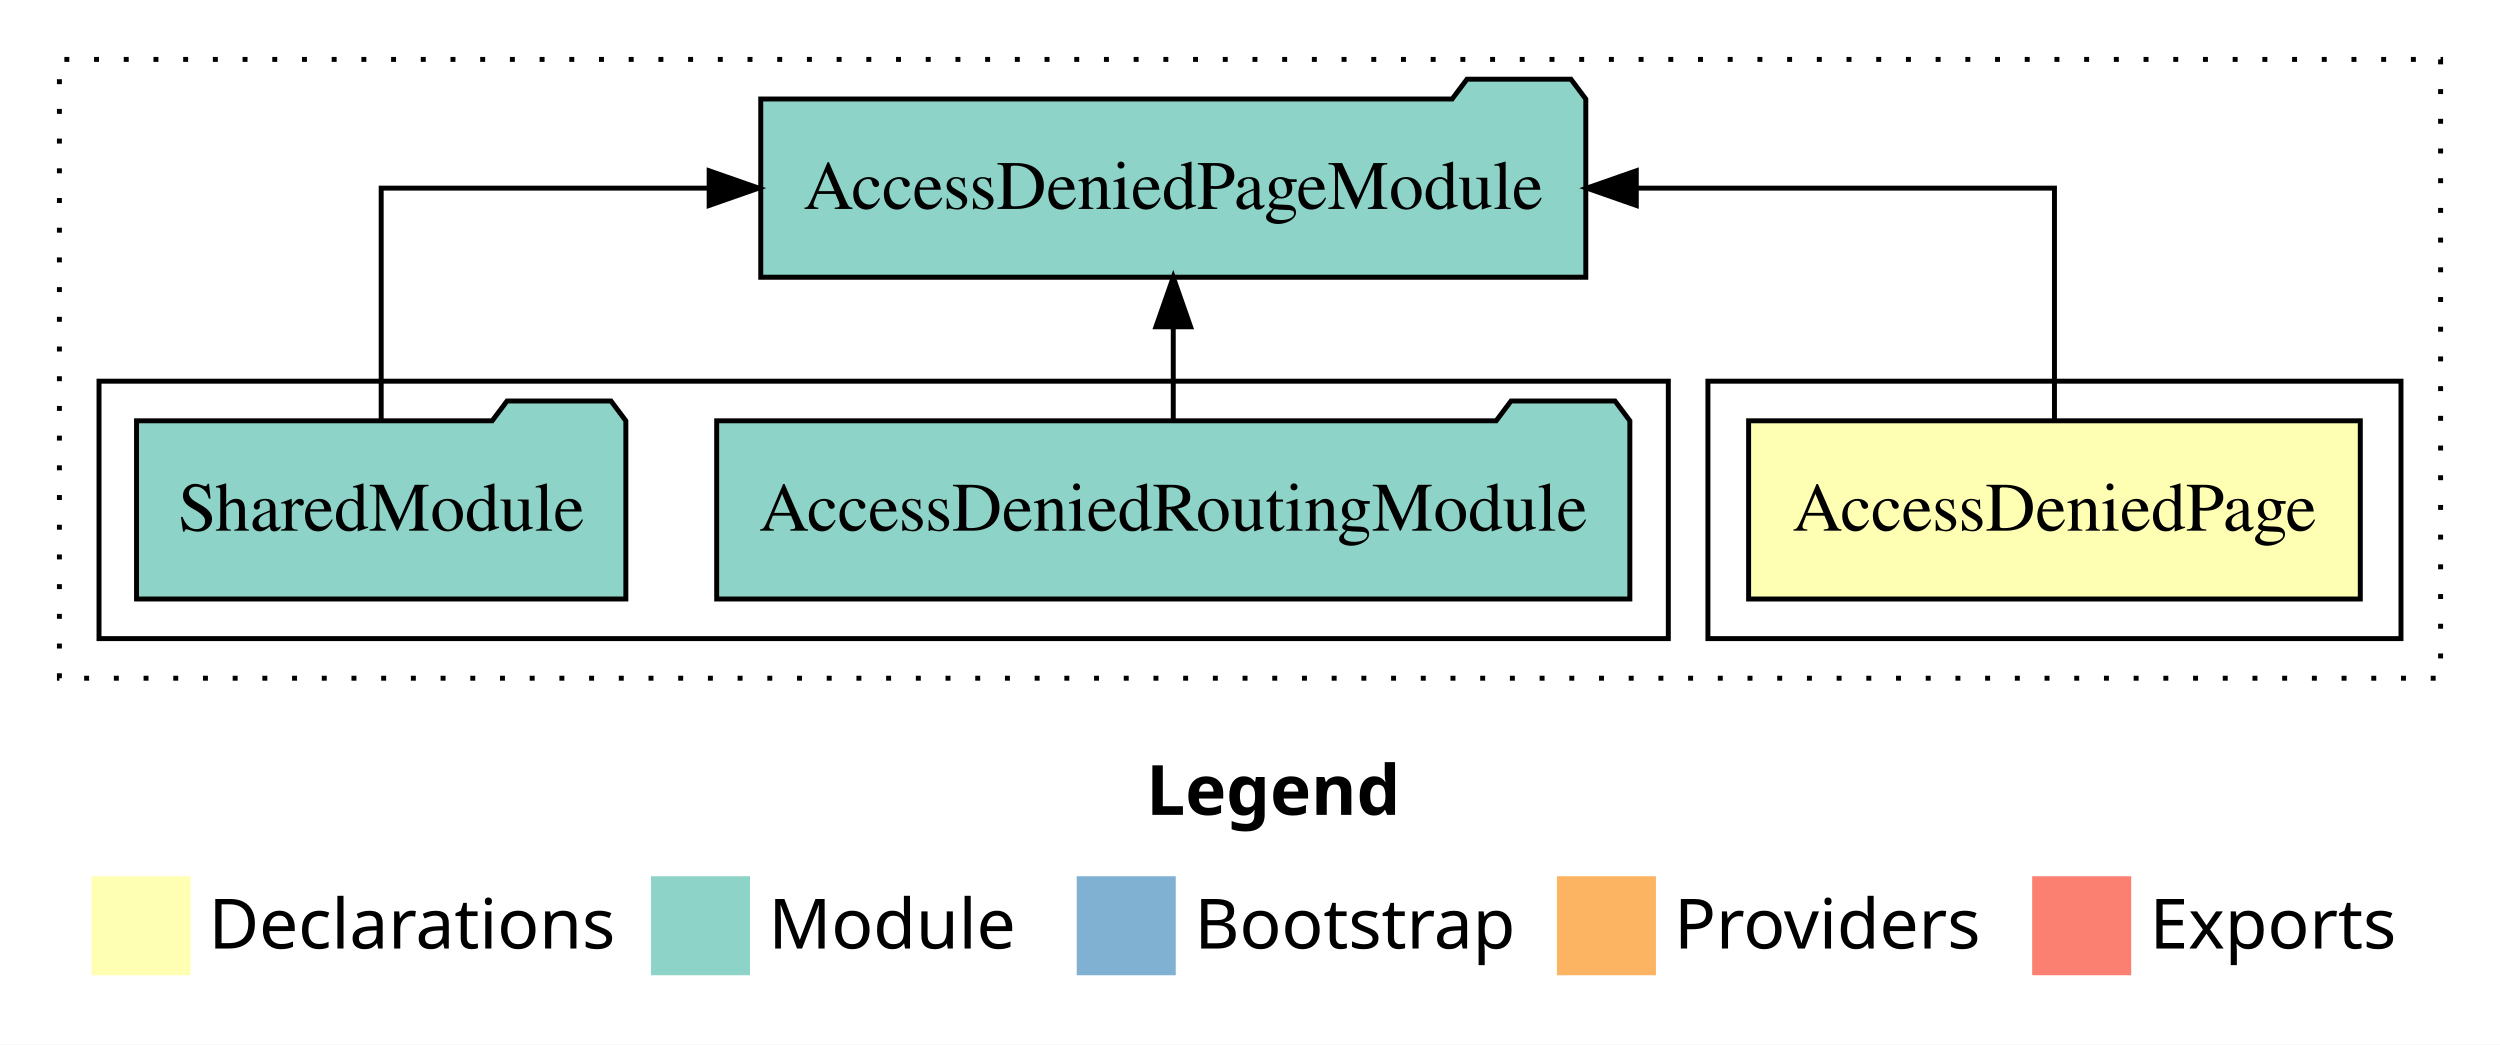
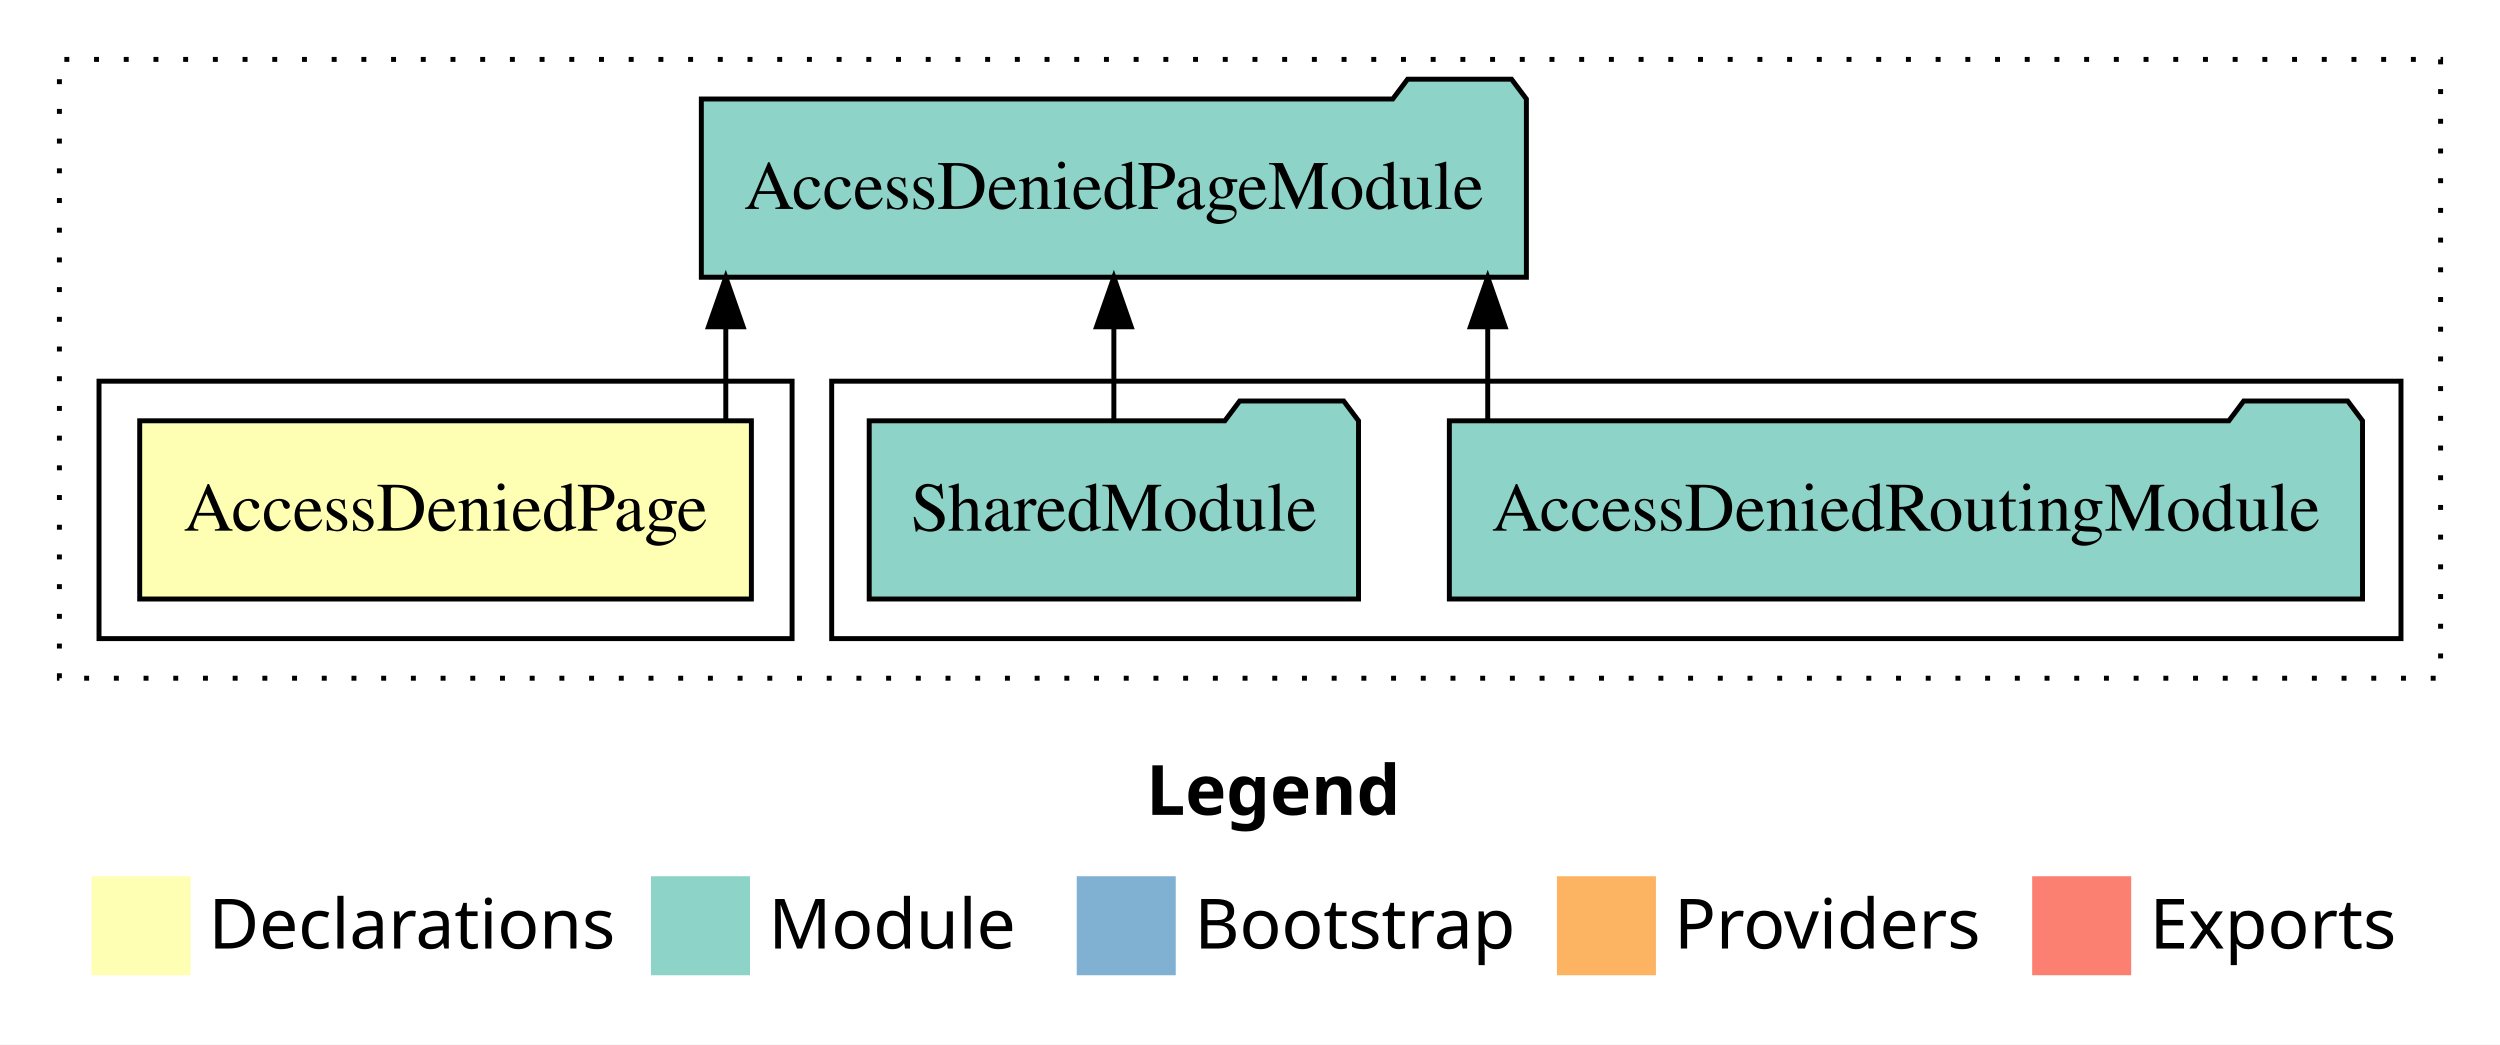
<svg xmlns="http://www.w3.org/2000/svg" width="505pt" height="211pt" viewBox="0.00 0.00 505.00 211.00">
  <g id="graph0" class="graph" transform="scale(1 1) rotate(0) translate(4 207)">
    <polygon fill="white" stroke="transparent" points="-4,4 -4,-207 501,-207 501,4 -4,4" />
    <text text-anchor="start" x="227.51" y="-42.4" font-family="Times-12" font-weight="bold" font-size="14.00">Legend</text>
    <polygon fill="#ffffb3" stroke="transparent" points="14.5,-10 14.5,-30 34.5,-30 34.5,-10 14.5,-10" />
    <text text-anchor="start" x="38.13" y="-15.4" font-family="Times-12" font-size="14.00">  Declarations</text>
    <polygon fill="#8dd3c7" stroke="transparent" points="127.5,-10 127.5,-30 147.5,-30 147.5,-10 127.5,-10" />
    <text text-anchor="start" x="151.23" y="-15.4" font-family="Times-12" font-size="14.00">  Module</text>
    <polygon fill="#80b1d3" stroke="transparent" points="213.5,-10 213.5,-30 233.5,-30 233.5,-10 213.5,-10" />
    <text text-anchor="start" x="237.28" y="-15.4" font-family="Times-12" font-size="14.00">  Bootstrap</text>
    <polygon fill="#fdb462" stroke="transparent" points="310.5,-10 310.5,-30 330.5,-30 330.5,-10 310.5,-10" />
    <text text-anchor="start" x="334.17" y="-15.4" font-family="Times-12" font-size="14.00">  Providers</text>
    <polygon fill="#fb8072" stroke="transparent" points="406.5,-10 406.5,-30 426.5,-30 426.5,-10 406.5,-10" />
    <text text-anchor="start" x="430.23" y="-15.4" font-family="Times-12" font-size="14.00">  Exports</text>
    <g id="clust1" class="cluster">
      <polygon fill="none" stroke="black" stroke-dasharray="1,5" points="8,-70 8,-195 489,-195 489,-70 8,-70" />
    </g>
+     <g id="clust4" class="cluster">
+       <polygon fill="none" stroke="black" points="164,-78 164,-130 481,-130 481,-78 164,-78" />
+     </g>
    <g id="clust2" class="cluster">
-       <polygon fill="none" stroke="black" points="341,-78 341,-130 481,-130 481,-78 341,-78" />
-     </g>
-     <g id="clust4" class="cluster">
-       <polygon fill="none" stroke="black" points="16,-78 16,-130 333,-130 333,-78 16,-78" />
+       <polygon fill="none" stroke="black" points="16,-78 16,-130 156,-130 156,-78 16,-78" />
    </g>
    <g id="node1" class="node">
-       <polygon fill="#ffffb3" stroke="black" points="472.78,-122 349.22,-122 349.22,-86 472.78,-86 472.78,-122" />
-       <text text-anchor="middle" x="411" y="-99.8" font-family="Times,serif" font-size="14.00">AccessDeniedPage</text>
+       <polygon fill="#ffffb3" stroke="black" points="147.78,-122 24.22,-122 24.22,-86 147.78,-86 147.78,-122" />
+       <text text-anchor="middle" x="86" y="-99.8" font-family="Times,serif" font-size="14.00">AccessDeniedPage</text>
    </g>
    <g id="node2" class="node">
-       <polygon fill="#8dd3c7" stroke="black" points="316.33,-187 313.33,-191 292.33,-191 289.33,-187 149.67,-187 149.67,-151 316.33,-151 316.33,-187" />
-       <text text-anchor="middle" x="233" y="-164.8" font-family="Times,serif" font-size="14.00">AccessDeniedPageModule</text>
+       <polygon fill="#8dd3c7" stroke="black" points="304.33,-187 301.33,-191 280.33,-191 277.33,-187 137.67,-187 137.67,-151 304.33,-151 304.33,-187" />
+       <text text-anchor="middle" x="221" y="-164.8" font-family="Times,serif" font-size="14.00">AccessDeniedPageModule</text>
    </g>
    <g id="edge1" class="edge">
-       <path fill="none" stroke="black" d="M411,-122.11C411,-141.34 411,-169 411,-169 411,-169 326.53,-169 326.53,-169" />
-       <polygon fill="black" stroke="black" points="326.53,-165.5 316.53,-169 326.53,-172.5 326.53,-165.5" />
+       <path fill="none" stroke="black" d="M142.61,-122.11C142.61,-122.11 142.61,-140.99 142.61,-140.99" />
+       <polygon fill="black" stroke="black" points="139.11,-140.99 142.61,-150.99 146.11,-140.99 139.11,-140.99" />
    </g>
    <g id="node3" class="node">
-       <polygon fill="#8dd3c7" stroke="black" points="325.23,-122 322.23,-126 301.23,-126 298.23,-122 140.77,-122 140.77,-86 325.23,-86 325.23,-122" />
-       <text text-anchor="middle" x="233" y="-99.8" font-family="Times,serif" font-size="14.00">AccessDeniedRoutingModule</text>
+       <polygon fill="#8dd3c7" stroke="black" points="473.23,-122 470.23,-126 449.23,-126 446.23,-122 288.77,-122 288.77,-86 473.23,-86 473.23,-122" />
+       <text text-anchor="middle" x="381" y="-99.8" font-family="Times,serif" font-size="14.00">AccessDeniedRoutingModule</text>
    </g>
    <g id="edge2" class="edge">
-       <path fill="none" stroke="black" d="M233,-122.11C233,-122.11 233,-140.99 233,-140.99" />
-       <polygon fill="black" stroke="black" points="229.5,-140.99 233,-150.99 236.5,-140.99 229.5,-140.99" />
+       <path fill="none" stroke="black" d="M296.52,-122.11C296.52,-122.11 296.52,-140.99 296.52,-140.99" />
+       <polygon fill="black" stroke="black" points="293.02,-140.99 296.52,-150.99 300.02,-140.99 293.02,-140.99" />
    </g>
    <g id="node4" class="node">
-       <polygon fill="#8dd3c7" stroke="black" points="122.42,-122 119.42,-126 98.42,-126 95.42,-122 23.58,-122 23.58,-86 122.42,-86 122.42,-122" />
-       <text text-anchor="middle" x="73" y="-99.8" font-family="Times,serif" font-size="14.00">SharedModule</text>
+       <polygon fill="#8dd3c7" stroke="black" points="270.42,-122 267.42,-126 246.42,-126 243.42,-122 171.58,-122 171.58,-86 270.42,-86 270.42,-122" />
+       <text text-anchor="middle" x="221" y="-99.8" font-family="Times,serif" font-size="14.00">SharedModule</text>
    </g>
    <g id="edge3" class="edge">
-       <path fill="none" stroke="black" d="M73,-122.11C73,-141.34 73,-169 73,-169 73,-169 139.25,-169 139.25,-169" />
-       <polygon fill="black" stroke="black" points="139.25,-172.5 149.25,-169 139.25,-165.5 139.25,-172.5" />
+       <path fill="none" stroke="black" d="M221,-122.11C221,-122.11 221,-140.99 221,-140.99" />
+       <polygon fill="black" stroke="black" points="217.5,-140.99 221,-150.99 224.5,-140.99 217.5,-140.99" />
    </g>
  </g>
</svg>
